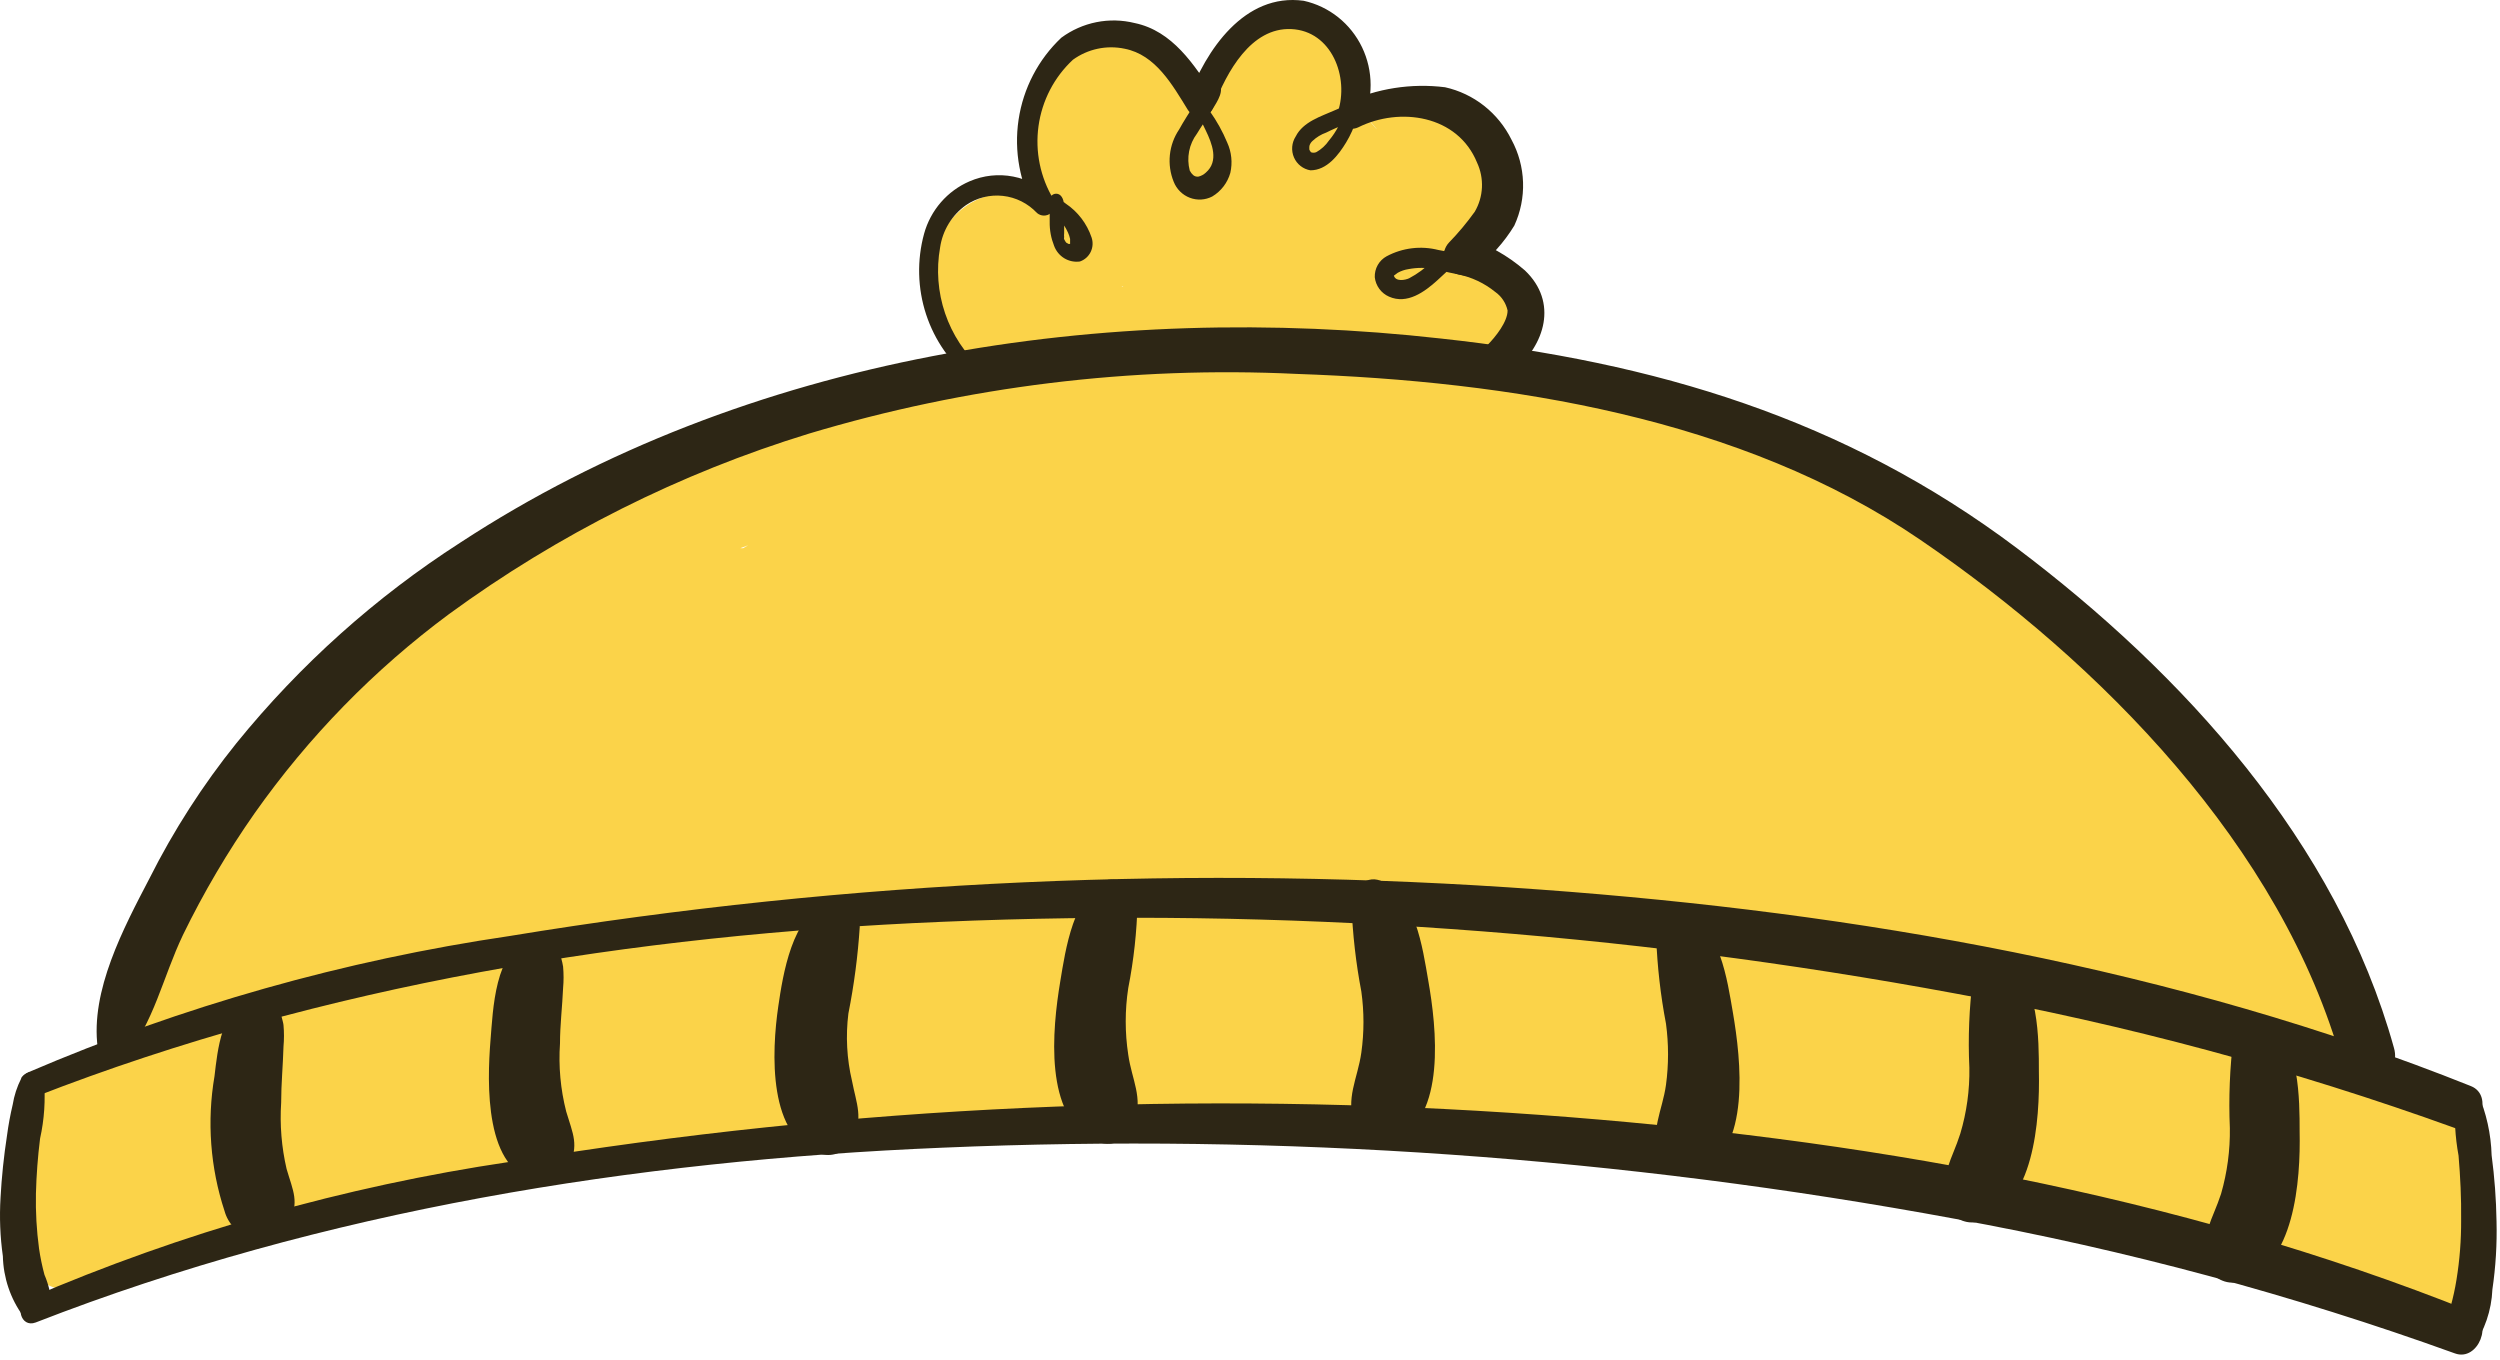
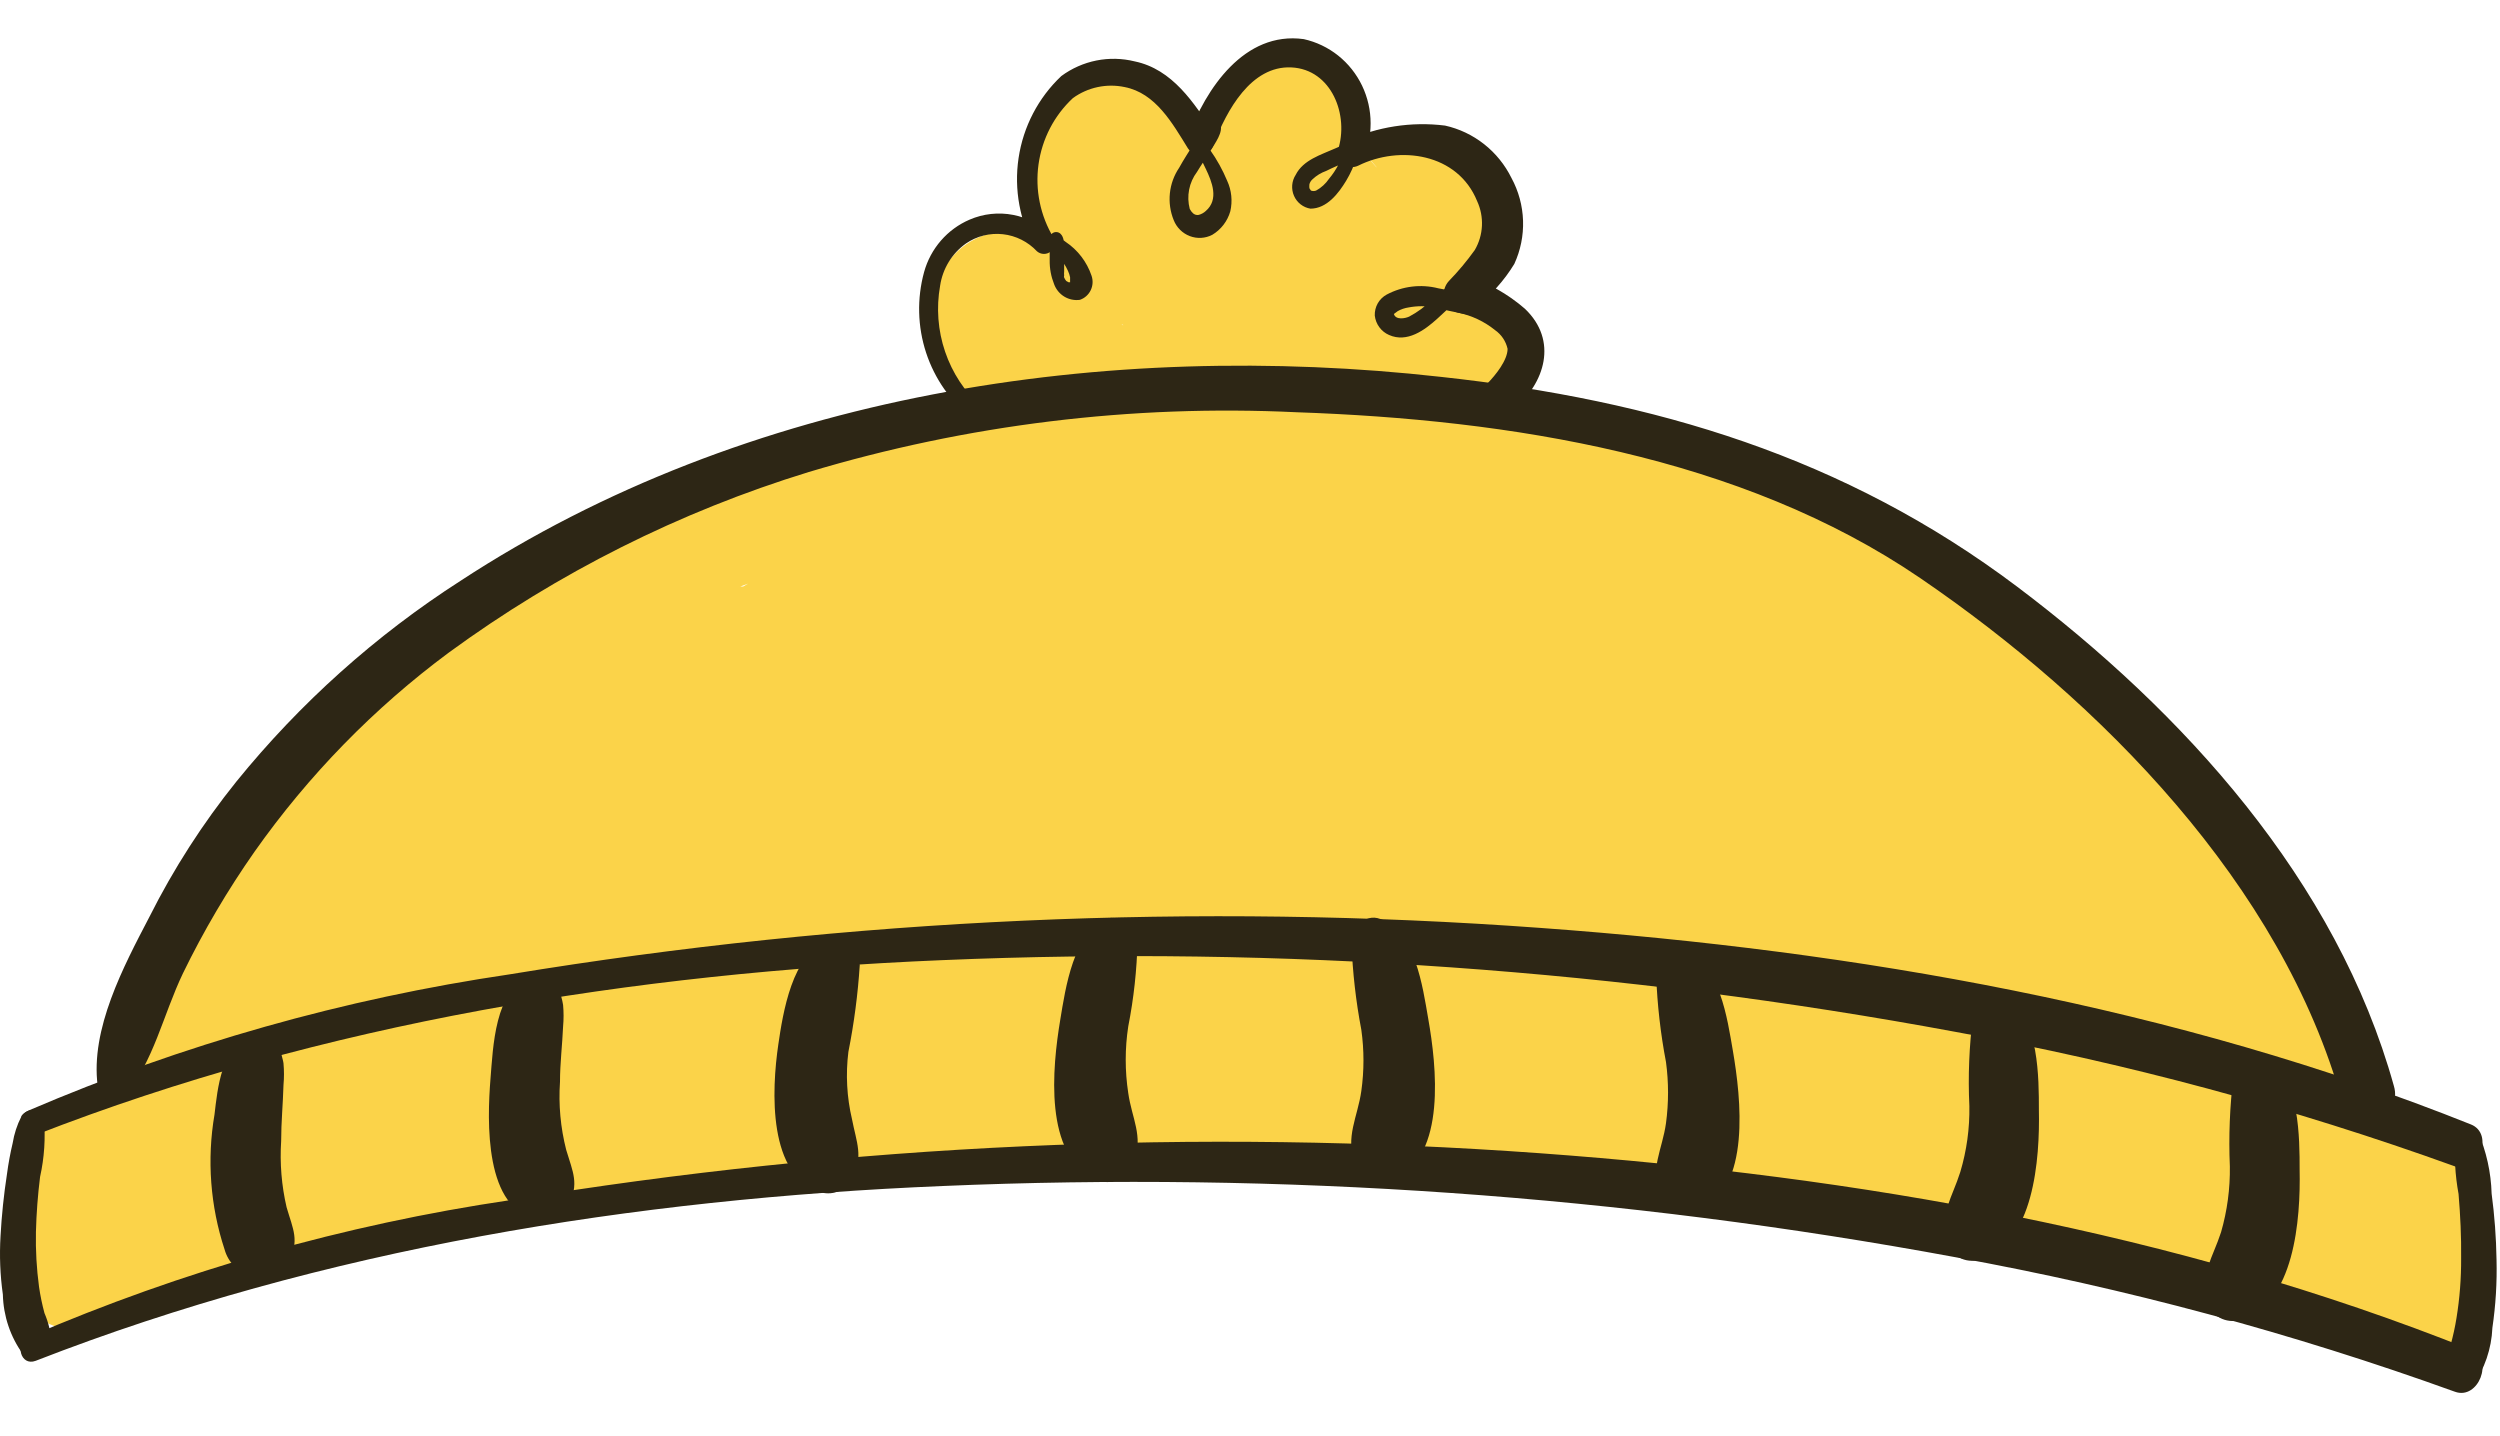
- <svg xmlns="http://www.w3.org/2000/svg" width="206" height="112" viewBox="0 0 206 112" fill="none">
+ <svg xmlns="http://www.w3.org/2000/svg" width="195" height="112" viewBox="0 0 206 112" fill="none">
  <path d="M202.967 92.822C200.869 91.055 198.464 89.701 195.877 88.827C196.189 87.651 196.068 86.4 195.536 85.308C192.439 78.116 188.266 71.452 183.165 65.552C178.523 60.111 173.242 53.611 167.344 49.552C164.789 47.825 163.213 45.515 160.786 43.658C157.377 41.2 153.773 39.033 150.011 37.18C142.785 33.785 135.11 31.472 127.228 30.314L123.139 29.494C123.464 29.537 123.793 29.509 124.106 29.413C124.419 29.316 124.708 29.153 124.954 28.935C125.2 28.716 125.397 28.447 125.532 28.145C125.667 27.843 125.737 27.515 125.737 27.183C125.776 26.246 125.605 25.312 125.236 24.452C124.867 23.592 124.31 22.828 123.608 22.217C123.09 21.791 122.534 21.415 121.947 21.095C122.096 20.835 122.203 20.425 122.352 20.145C123.285 18.486 123.584 16.537 123.192 14.669C122.799 12.802 121.742 11.146 120.222 10.018C118.744 8.994 116.956 8.535 115.176 8.723L113.6 8.917H112.706V8.485C112.764 7.579 112.619 6.671 112.281 5.83C111.943 4.989 111.421 4.236 110.755 3.629C110.089 3.022 109.295 2.576 108.435 2.325C107.574 2.075 106.668 2.025 105.786 2.18C103.083 2.585 100.609 3.946 98.801 6.024C97.58 4.647 96.045 3.595 94.33 2.958C93.058 2.494 91.682 2.405 90.363 2.704C89.043 3.002 87.835 3.674 86.877 4.642C85.574 6.194 84.678 8.054 84.272 10.051C83.866 12.047 83.964 14.116 84.556 16.064C83.332 15.76 82.046 15.843 80.869 16.303C79.693 16.762 78.684 17.575 77.977 18.633C77.356 19.318 76.91 20.146 76.676 21.045C76.443 21.944 76.428 22.888 76.635 23.794C76.789 24.245 76.974 24.686 77.189 25.111C77.215 25.296 77.28 25.472 77.381 25.629C78.168 26.968 78.956 28.263 79.787 29.558C79.918 29.787 80.114 29.969 80.35 30.081C80.586 30.193 80.85 30.229 81.107 30.185C81.459 30.556 81.86 30.875 82.299 31.135C80.17 31.329 77.87 31.523 75.656 31.782C75.663 31.718 75.663 31.653 75.656 31.588V30.919C75.709 30.765 75.709 30.597 75.656 30.444C75.583 30.338 75.479 30.258 75.359 30.217C75.239 30.175 75.109 30.173 74.988 30.212C74.866 30.25 74.76 30.327 74.685 30.431C74.61 30.535 74.57 30.66 74.57 30.789V31.459C74.572 31.537 74.59 31.614 74.623 31.684C74.656 31.755 74.703 31.818 74.761 31.869C69.821 32.361 64.959 33.463 60.282 35.151C52.407 38.371 44.903 42.454 37.903 47.328C30.216 52.489 25.127 60.003 19.612 67.365C16.715 71.08 14.007 74.943 11.5 78.938C10.009 81.486 9.37 84.077 11.713 86.258C9.775 86.755 7.859 87.251 5.9 87.705C5.132 87.932 4.438 88.361 3.888 88.949C3.339 89.537 2.952 90.263 2.769 91.051C2.642 91.656 2.557 92.282 2.429 92.887C2.34 93.159 2.29 93.442 2.28 93.729C1.96 95.629 1.641 97.529 1.343 99.429C1.196 100.478 1.343 101.548 1.769 102.516C1.807 103.156 1.995 103.778 2.316 104.329C2.638 104.881 3.085 105.347 3.62 105.689C4.155 106.031 4.762 106.238 5.392 106.295C6.021 106.352 6.655 106.255 7.241 106.014C17.44 101.696 29.109 99.99 39.862 97.378C46.25 95.802 52.638 94.42 59.026 93.405C63.079 94.503 67.31 94.753 71.461 94.139C76.806 93.75 82.108 93.081 87.452 92.822C98.354 92.282 109.299 91.98 120.18 92.153C131.19 92.197 142.176 93.208 153.014 95.175C158.168 96.191 163.265 97.488 168.281 99.062C173.455 100.703 178.331 103.553 183.804 103.834C184.404 103.87 185.005 103.782 185.571 103.574C185.83 103.838 186.123 104.063 186.444 104.244C188.1 104.838 189.803 105.293 191.533 105.604C193.662 106.446 195.792 107.461 197.921 108.433C198.615 108.795 199.39 108.971 200.17 108.943C200.95 108.914 201.711 108.683 202.378 108.271C203.045 107.859 203.596 107.281 203.979 106.591C204.362 105.9 204.563 105.122 204.564 104.33C204.692 100.66 205.863 95.564 202.967 92.822ZM92.413 23.578C92.605 23.578 92.584 23.707 92.413 23.578V23.578ZM94.798 9.327C94.798 9.327 94.798 9.198 94.798 9.219C94.806 9.255 94.806 9.292 94.798 9.327ZM151.332 79.133C149.692 78.787 148.052 78.442 146.413 78.139C148.542 78.356 150.671 78.571 152.673 78.831C153.589 78.831 154.504 79.068 155.399 79.219L151.332 79.133ZM61.24 45.169H61.006L61.645 44.932L61.24 45.169ZM112.727 9.781C114.26 11.573 112.876 10.061 112.727 9.781V9.781Z" fill="#FBD349" />
  <path d="M202.329 90.512C202.212 92.085 202.298 93.667 202.584 95.219C202.733 96.989 202.818 98.738 202.797 100.508C202.808 102.165 202.68 103.819 202.414 105.453C202.297 106.181 202.14 106.902 201.945 107.612C201.622 108.411 201.421 109.256 201.349 110.117C201.366 110.389 201.46 110.65 201.619 110.87C201.779 111.09 201.997 111.259 202.248 111.356C202.499 111.454 202.772 111.477 203.036 111.422C203.299 111.366 203.542 111.236 203.734 111.045C204.731 109.644 205.301 107.978 205.373 106.252C205.647 104.394 205.761 102.516 205.714 100.638C205.685 98.818 205.55 97.001 205.31 95.197C205.259 93.441 204.876 91.711 204.181 90.101C204.074 89.931 203.92 89.796 203.738 89.713C203.556 89.63 203.354 89.603 203.157 89.635C202.96 89.667 202.777 89.757 202.629 89.894C202.482 90.03 202.378 90.207 202.329 90.404V90.512Z" fill="#2D2615" />
  <path d="M2.94 108.972C26.66 99.731 52.212 95.629 77.636 94.57C105.609 93.37 133.627 95.34 161.169 100.443C175.151 102.985 188.903 106.69 202.286 111.52C204.224 112.232 205.544 108.842 203.606 108.065C179.268 98.327 152.971 93.772 126.951 91.871C98.586 89.809 70.081 91.106 42.013 95.736C28.369 97.757 15.037 101.545 2.344 107.007C1.194 107.525 1.684 109.447 2.94 108.972Z" fill="#2D2615" />
  <path d="M2.94 90.359C26.66 81.118 52.212 77.016 77.636 75.957C105.611 74.771 133.629 76.755 161.169 81.874C175.151 84.416 188.903 88.12 202.286 92.95C204.224 93.641 205.544 90.273 203.606 89.495C179.268 79.758 152.971 75.202 126.951 73.302C98.588 71.225 70.083 72.507 42.013 77.124C28.371 79.131 15.039 82.904 2.344 88.351C1.194 88.869 1.684 90.791 2.94 90.316V90.359Z" fill="#2D2615" />
  <path d="M1.747 88.869C1.403 89.547 1.166 90.275 1.045 91.028C0.846 91.869 0.689 92.719 0.576 93.576C0.315 95.272 0.137 96.98 0.044 98.693C-0.053 100.301 0.011 101.914 0.236 103.508C0.277 105.283 0.857 107.002 1.896 108.431C2.098 108.614 2.348 108.734 2.616 108.777C2.884 108.819 3.158 108.782 3.405 108.671C3.653 108.559 3.863 108.377 4.011 108.147C4.159 107.916 4.238 107.648 4.239 107.373C4.176 106.569 3.982 105.781 3.664 105.041C3.473 104.331 3.323 103.61 3.217 102.882C3.015 101.38 2.929 99.864 2.961 98.348C3 96.832 3.114 95.318 3.302 93.814C3.652 92.242 3.759 90.625 3.621 89.02C3.43 88.092 2.173 88.135 1.747 88.826V88.869Z" fill="#2D2615" />
  <path d="M91.242 72.525C88.453 73.605 87.793 78.29 87.367 80.86C86.707 84.811 85.983 92.044 90.242 93.987C90.542 94.144 90.873 94.232 91.21 94.243C91.548 94.254 91.883 94.189 92.193 94.053C92.503 93.917 92.779 93.712 93.001 93.454C93.223 93.197 93.386 92.892 93.478 92.562C94.202 90.403 93.265 89 92.967 86.905C92.69 85.088 92.69 83.239 92.967 81.421C93.422 79.109 93.678 76.761 93.734 74.404C93.702 74.102 93.607 73.81 93.457 73.548C93.306 73.285 93.103 73.058 92.859 72.881C92.616 72.703 92.339 72.58 92.046 72.519C91.752 72.458 91.45 72.46 91.157 72.525H91.242Z" fill="#2D2615" />
  <path d="M68.182 74.489C65.286 75.288 64.498 80.405 64.136 82.888C63.583 86.645 63.221 93.835 67.713 95.109C68.19 95.225 68.691 95.18 69.141 94.981C69.59 94.783 69.964 94.441 70.205 94.008C71.184 92.151 70.567 90.964 70.205 89.064C69.777 87.247 69.676 85.367 69.907 83.515C70.376 81.156 70.689 78.769 70.844 76.368C70.812 76.066 70.717 75.774 70.567 75.512C70.416 75.249 70.213 75.022 69.969 74.845C69.726 74.667 69.449 74.544 69.156 74.483C68.862 74.422 68.559 74.424 68.267 74.489H68.182Z" fill="#2D2615" />
  <path d="M43.695 77.318C40.756 78.333 40.629 83.191 40.416 85.739C40.139 89.172 39.883 96.642 44.376 97.29C44.85 97.401 45.346 97.353 45.791 97.155C46.236 96.957 46.606 96.618 46.846 96.189C47.74 94.354 47.208 93.447 46.655 91.59C46.187 89.759 46.014 87.863 46.144 85.976C46.144 84.465 46.335 82.932 46.399 81.421C46.452 80.832 46.452 80.239 46.399 79.65C46.399 79.477 45.973 77.901 46.144 78.678C45.991 78.173 45.649 77.748 45.192 77.494C44.734 77.24 44.197 77.177 43.695 77.318Z" fill="#2D2615" />
  <path d="M20.656 82.198C18.25 83.062 17.93 86.517 17.675 88.676C17.04 92.395 17.326 96.216 18.505 99.795C18.647 100.311 18.917 100.78 19.29 101.158C19.663 101.537 20.126 101.811 20.634 101.955H21.294C21.771 102.063 22.27 102.015 22.718 101.817C23.166 101.619 23.54 101.282 23.786 100.853C24.701 99.04 24.148 98.154 23.615 96.319C23.2 94.531 23.049 92.69 23.168 90.856C23.168 89.323 23.317 87.79 23.36 86.236C23.413 85.647 23.413 85.054 23.36 84.465C23.36 84.293 22.913 82.716 23.104 83.472C22.925 82.975 22.573 82.562 22.114 82.312C21.655 82.061 21.121 81.99 20.613 82.112L20.656 82.198Z" fill="#2D2615" />
  <path d="M111.364 74.576C111.455 76.969 111.726 79.351 112.174 81.701C112.408 83.37 112.408 85.064 112.174 86.732C111.875 88.891 110.832 90.511 111.641 92.735C111.75 93.058 111.928 93.353 112.163 93.599C112.398 93.844 112.683 94.033 112.999 94.153C113.315 94.273 113.653 94.32 113.989 94.291C114.325 94.263 114.65 94.159 114.942 93.987C119.2 92.044 118.37 84.659 117.688 80.795C117.22 78.096 116.624 73.669 113.749 72.568C112.408 72.05 111.364 73.432 111.258 74.576H111.364Z" fill="#2D2615" />
  <path d="M136.469 77.231C136.559 79.624 136.829 82.006 137.278 84.357C137.502 86.026 137.502 87.718 137.278 89.388C136.98 91.547 135.937 93.166 136.724 95.39C136.836 95.714 137.016 96.009 137.253 96.255C137.49 96.5 137.777 96.689 138.095 96.809C138.412 96.928 138.751 96.975 139.089 96.947C139.426 96.918 139.753 96.814 140.046 96.642C144.305 94.699 143.453 87.315 142.793 83.45C142.325 80.751 141.728 76.346 138.832 75.224C137.512 74.705 136.469 76.087 136.362 77.231H136.469Z" fill="#2D2615" />
  <path d="M162.574 80.579C162.259 83.034 162.159 85.512 162.276 87.985C162.307 89.82 162.055 91.648 161.531 93.404C160.85 95.564 159.87 96.73 160.339 99.126C160.515 99.698 160.907 100.177 161.429 100.46C161.95 100.743 162.56 100.806 163.128 100.638C167.621 99.407 168.089 92.282 168.004 88.287C168.004 85.718 168.004 80.752 165.47 79.284C165.198 79.159 164.903 79.095 164.605 79.094C164.306 79.093 164.011 79.155 163.738 79.278C163.465 79.4 163.22 79.579 163.02 79.803C162.819 80.027 162.667 80.291 162.574 80.579Z" fill="#2D2615" />
  <path d="M184.038 85.523C183.734 87.986 183.634 90.471 183.74 92.951C183.767 94.784 183.523 96.61 183.016 98.37C182.313 100.529 181.334 101.695 181.802 104.092C181.984 104.661 182.376 105.136 182.896 105.418C183.416 105.7 184.024 105.767 184.591 105.603C189.084 104.351 189.574 97.247 189.489 93.231C189.489 90.662 189.489 85.718 186.934 84.249C186.663 84.125 186.369 84.059 186.072 84.057C185.775 84.054 185.48 84.115 185.207 84.235C184.934 84.355 184.689 84.532 184.488 84.754C184.287 84.975 184.133 85.237 184.038 85.523Z" fill="#2D2615" />
  <path d="M10.222 87.251C12.692 84.271 13.416 80.514 15.077 77.038C16.778 73.545 18.75 70.195 20.975 67.019C25.417 60.72 30.822 55.18 36.987 50.61C45.996 44.023 56.019 38.996 66.649 35.733C79.676 31.824 93.258 30.16 106.829 30.81C124.311 31.415 143.453 34.395 158.231 44.478C173.008 54.561 188.041 69.718 193.002 87.661C193.174 88.234 193.564 88.713 194.085 88.995C194.606 89.276 195.216 89.336 195.781 89.162C196.346 88.987 196.819 88.592 197.096 88.064C197.374 87.535 197.433 86.917 197.261 86.344C192.555 69.373 179.864 55.468 166.194 45.169C152.013 34.503 136.384 29.817 118.732 27.895C91.178 24.808 61.56 29.234 37.924 44.715C30.953 49.195 24.728 54.77 19.485 61.233C16.709 64.685 14.303 68.427 12.309 72.396C10.18 76.477 7.433 81.637 8.05 86.322C8.178 87.337 9.477 88.136 10.18 87.186L10.222 87.251Z" fill="#2D2615" />
  <path d="M80.851 30.357C79.493 29.127 78.468 27.564 77.875 25.817C77.282 24.07 77.141 22.199 77.466 20.381C77.569 19.686 77.812 19.019 78.178 18.421C78.544 17.823 79.026 17.308 79.595 16.905C80.489 16.293 81.568 16.022 82.64 16.141C83.712 16.259 84.708 16.76 85.451 17.553C85.61 17.688 85.811 17.763 86.018 17.764C86.226 17.766 86.427 17.694 86.589 17.561C86.75 17.429 86.86 17.243 86.901 17.037C86.942 16.83 86.911 16.616 86.813 16.43C85.721 14.622 85.282 12.485 85.574 10.385C85.865 8.285 86.868 6.354 88.41 4.922C89.02 4.481 89.713 4.173 90.446 4.017C91.179 3.861 91.936 3.86 92.669 4.015C95.224 4.512 96.608 6.995 97.886 9.067C98.013 9.257 98.191 9.405 98.399 9.496C98.607 9.586 98.835 9.615 99.058 9.579C99.282 9.543 99.49 9.443 99.659 9.291C99.829 9.139 99.952 8.942 100.015 8.722C101.08 5.937 103.081 2.245 106.403 2.396C109.725 2.547 111.194 6.347 110.236 9.24C109.895 10.277 111.13 10.881 111.918 10.492C115.346 8.787 120.116 9.478 121.713 13.407C122.008 14.045 122.145 14.746 122.112 15.45C122.078 16.154 121.876 16.839 121.521 17.445C120.875 18.347 120.164 19.199 119.392 19.993C119.205 20.192 119.073 20.438 119.009 20.705C118.945 20.972 118.951 21.252 119.026 21.516C119.102 21.78 119.244 22.019 119.439 22.21C119.634 22.402 119.874 22.538 120.137 22.605C121.258 22.833 122.31 23.329 123.203 24.052C123.721 24.415 124.086 24.962 124.225 25.585C124.225 26.514 123.246 27.744 122.565 28.435C121.159 29.947 123.31 31.847 124.694 30.594C127.313 28.435 128.399 24.894 125.652 22.282C124.228 21.045 122.568 20.119 120.776 19.561L121.542 22.174C122.835 21.197 123.933 19.98 124.779 18.589C125.293 17.474 125.54 16.251 125.499 15.02C125.458 13.789 125.131 12.586 124.545 11.507C124.008 10.419 123.238 9.467 122.291 8.72C121.344 7.973 120.244 7.45 119.072 7.189C116.29 6.842 113.468 7.283 110.917 8.463L112.237 10.104C112.7 9.137 112.94 8.076 112.939 7.001C112.939 5.927 112.698 4.866 112.235 3.899C111.771 2.933 111.098 2.085 110.265 1.421C109.432 0.757 108.461 0.293 107.425 0.064C102.549 -0.606 99.355 4.123 97.886 8.161L100.015 7.815C98.397 5.311 96.608 2.547 93.499 1.899C92.465 1.643 91.389 1.618 90.344 1.827C89.3 2.036 88.313 2.473 87.452 3.108C85.558 4.893 84.317 7.275 83.93 9.867C83.544 12.459 84.034 15.107 85.323 17.38L86.686 16.258C85.811 15.378 84.697 14.783 83.487 14.549C82.278 14.314 81.026 14.45 79.893 14.94C78.989 15.329 78.182 15.918 77.533 16.666C76.885 17.413 76.41 18.3 76.145 19.259C75.548 21.442 75.606 23.756 76.311 25.906C77.017 28.055 78.338 29.943 80.106 31.328C80.66 31.739 81.405 31.005 80.873 30.529L80.851 30.357Z" fill="#2D2615" />
  <path d="M84.684 16.343C84.782 16.453 84.907 16.535 85.046 16.581H85.429C85.668 16.644 85.893 16.754 86.09 16.905C86.513 17.186 86.887 17.536 87.197 17.941C87.529 18.306 87.802 18.721 88.006 19.172C88.082 19.338 88.139 19.512 88.176 19.69C88.176 19.863 88.176 19.69 88.176 19.69V19.906V20.1C88.176 19.971 88.176 20.1 88.176 20.1C88.176 20.1 88.304 20.1 88.176 20.1C88.07 20.1 88.176 20.1 88.176 20.1H88.048L87.857 19.992C87.729 19.863 87.857 19.992 87.857 19.992C87.788 19.907 87.731 19.813 87.686 19.712C87.686 19.712 87.686 19.841 87.686 19.712C87.665 19.656 87.665 19.595 87.686 19.539C87.672 19.431 87.672 19.323 87.686 19.215C87.686 18.891 87.686 18.546 87.686 18.222C87.686 17.898 87.686 17.574 87.686 17.25C87.686 16.926 87.686 16.387 87.388 16.106C87.29 16.013 87.161 15.962 87.026 15.962C86.892 15.962 86.763 16.013 86.664 16.106C86.46 16.465 86.399 16.89 86.494 17.294C86.494 17.617 86.494 17.963 86.494 18.287C86.484 18.959 86.608 19.628 86.856 20.252C87.012 20.681 87.308 21.044 87.695 21.28C88.083 21.515 88.538 21.61 88.985 21.547C89.177 21.481 89.355 21.378 89.507 21.242C89.66 21.106 89.784 20.941 89.874 20.757C89.963 20.572 90.015 20.371 90.027 20.166C90.039 19.96 90.01 19.755 89.944 19.561C89.557 18.419 88.808 17.44 87.814 16.775C87.454 16.465 87.033 16.237 86.579 16.106C86.248 16.052 85.91 16.052 85.578 16.106C85.556 16.119 85.538 16.138 85.525 16.161C85.513 16.184 85.506 16.209 85.506 16.235C85.506 16.262 85.513 16.287 85.525 16.31C85.538 16.333 85.556 16.352 85.578 16.365L84.684 16.343Z" fill="#2D2615" />
  <path d="M97.226 6.843C98.022 8.096 98.733 9.402 99.355 10.751C99.866 11.809 100.462 13.278 99.355 14.228C99.186 14.385 98.981 14.496 98.759 14.552C98.68 14.564 98.598 14.559 98.521 14.537C98.444 14.514 98.373 14.475 98.312 14.422C98.312 14.422 98.099 14.184 98.184 14.293L98.035 14.055C98.035 13.904 98.035 14.206 98.035 14.055C97.898 13.535 97.881 12.99 97.984 12.463C98.088 11.935 98.309 11.438 98.631 11.011C98.993 10.406 99.398 9.845 99.76 9.24C100.122 8.635 100.824 7.707 100.547 7.081C100.516 6.987 100.465 6.9 100.397 6.829C100.329 6.757 100.246 6.701 100.154 6.666C100.063 6.631 99.964 6.617 99.867 6.625C99.769 6.634 99.674 6.664 99.589 6.714C99.163 6.93 99.078 7.362 98.865 7.772C98.652 8.182 98.503 8.463 98.29 8.808C98.078 9.154 97.503 10.039 97.162 10.665C96.739 11.29 96.476 12.013 96.398 12.767C96.32 13.521 96.429 14.283 96.715 14.983C96.834 15.283 97.013 15.555 97.241 15.78C97.469 16.006 97.741 16.182 98.039 16.295C98.337 16.409 98.656 16.459 98.974 16.441C99.292 16.423 99.603 16.339 99.887 16.192C100.611 15.762 101.145 15.066 101.378 14.249C101.571 13.409 101.481 12.527 101.122 11.745C100.744 10.836 100.265 9.974 99.696 9.175C99.157 8.357 98.496 7.629 97.737 7.016C97.502 6.822 97.119 7.016 97.311 7.362L97.226 6.843Z" fill="#2D2615" />
  <path d="M111.279 7.578C111.115 8.564 110.784 9.514 110.3 10.385C110.082 10.809 109.818 11.208 109.512 11.572C109.238 11.977 108.873 12.31 108.447 12.544C108.31 12.597 108.158 12.597 108.021 12.544C108.021 12.544 108.021 12.544 107.894 12.35C107.883 12.242 107.883 12.133 107.894 12.026C107.937 11.866 108.026 11.724 108.149 11.615C108.474 11.309 108.858 11.073 109.278 10.925C109.789 10.665 110.321 10.449 110.853 10.212L112.621 9.499C113.312 9.326 113.962 9.018 114.537 8.593C114.62 8.504 114.676 8.392 114.698 8.272C114.719 8.151 114.705 8.027 114.657 7.914C114.61 7.801 114.531 7.705 114.43 7.638C114.329 7.571 114.211 7.535 114.09 7.535C113.728 7.522 113.369 7.604 113.047 7.772L111.982 8.226L109.98 9.089C108.873 9.586 107.383 10.018 106.765 11.248C106.601 11.502 106.503 11.792 106.478 12.094C106.454 12.396 106.504 12.699 106.625 12.976C106.746 13.253 106.933 13.495 107.169 13.679C107.406 13.864 107.684 13.986 107.979 14.034C109.342 14.034 110.3 12.76 110.917 11.745C111.646 10.536 112.07 9.165 112.152 7.75C112.152 7.232 111.343 7.146 111.279 7.643V7.578Z" fill="#2D2615" />
  <path d="M122.053 18.352C121.271 18.759 120.553 19.283 119.924 19.907L117.987 21.548C117.433 22.1 116.802 22.566 116.113 22.93C115.793 23.081 115.005 23.232 114.856 22.714L115.176 22.476C115.453 22.322 115.756 22.219 116.07 22.174C116.774 22.04 117.496 22.04 118.199 22.174C119.843 22.578 121.506 22.895 123.182 23.124C123.37 23.115 123.548 23.038 123.684 22.907C123.821 22.777 123.907 22.601 123.927 22.412C123.94 22.226 123.89 22.041 123.785 21.888C123.681 21.735 123.528 21.623 123.352 21.57C122.551 21.333 121.732 21.16 120.904 21.051L118.519 20.598C117.085 20.233 115.568 20.418 114.26 21.116C113.954 21.282 113.699 21.532 113.526 21.837C113.353 22.143 113.268 22.491 113.281 22.843C113.32 23.191 113.449 23.521 113.655 23.802C113.86 24.082 114.135 24.303 114.452 24.441C115.942 25.11 117.39 24.052 118.455 23.081C119.158 22.433 119.86 21.785 120.584 21.094L121.628 20.08C122.002 19.757 122.325 19.379 122.586 18.957C122.756 18.655 122.437 18.18 122.075 18.331L122.053 18.352Z" fill="#2D2615" />
</svg>
